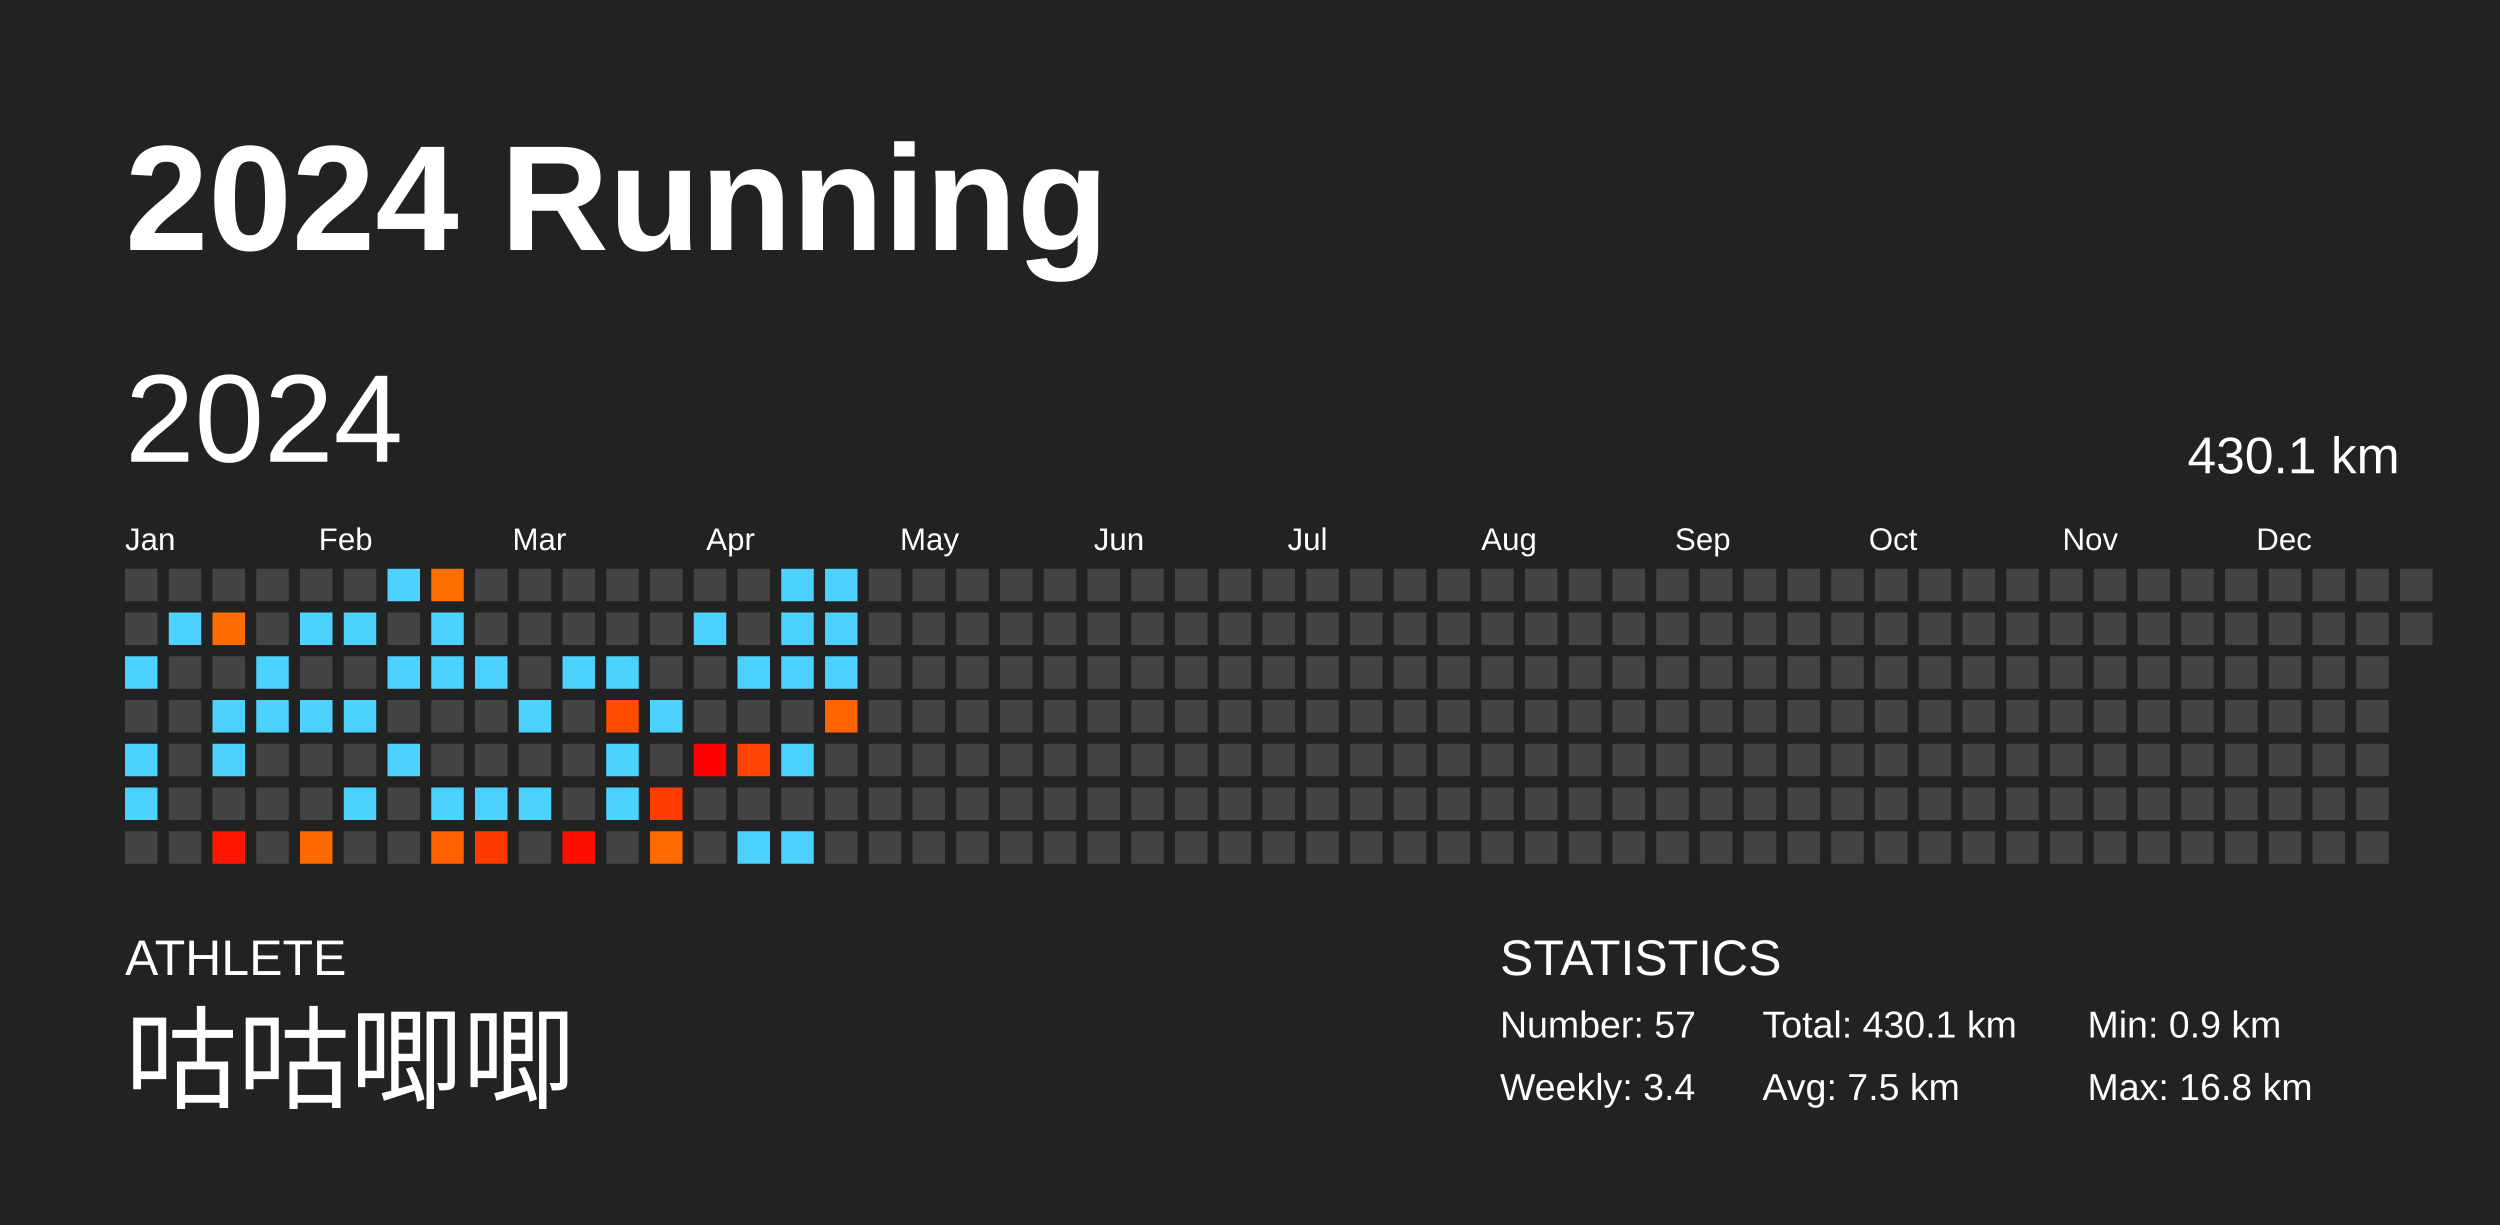
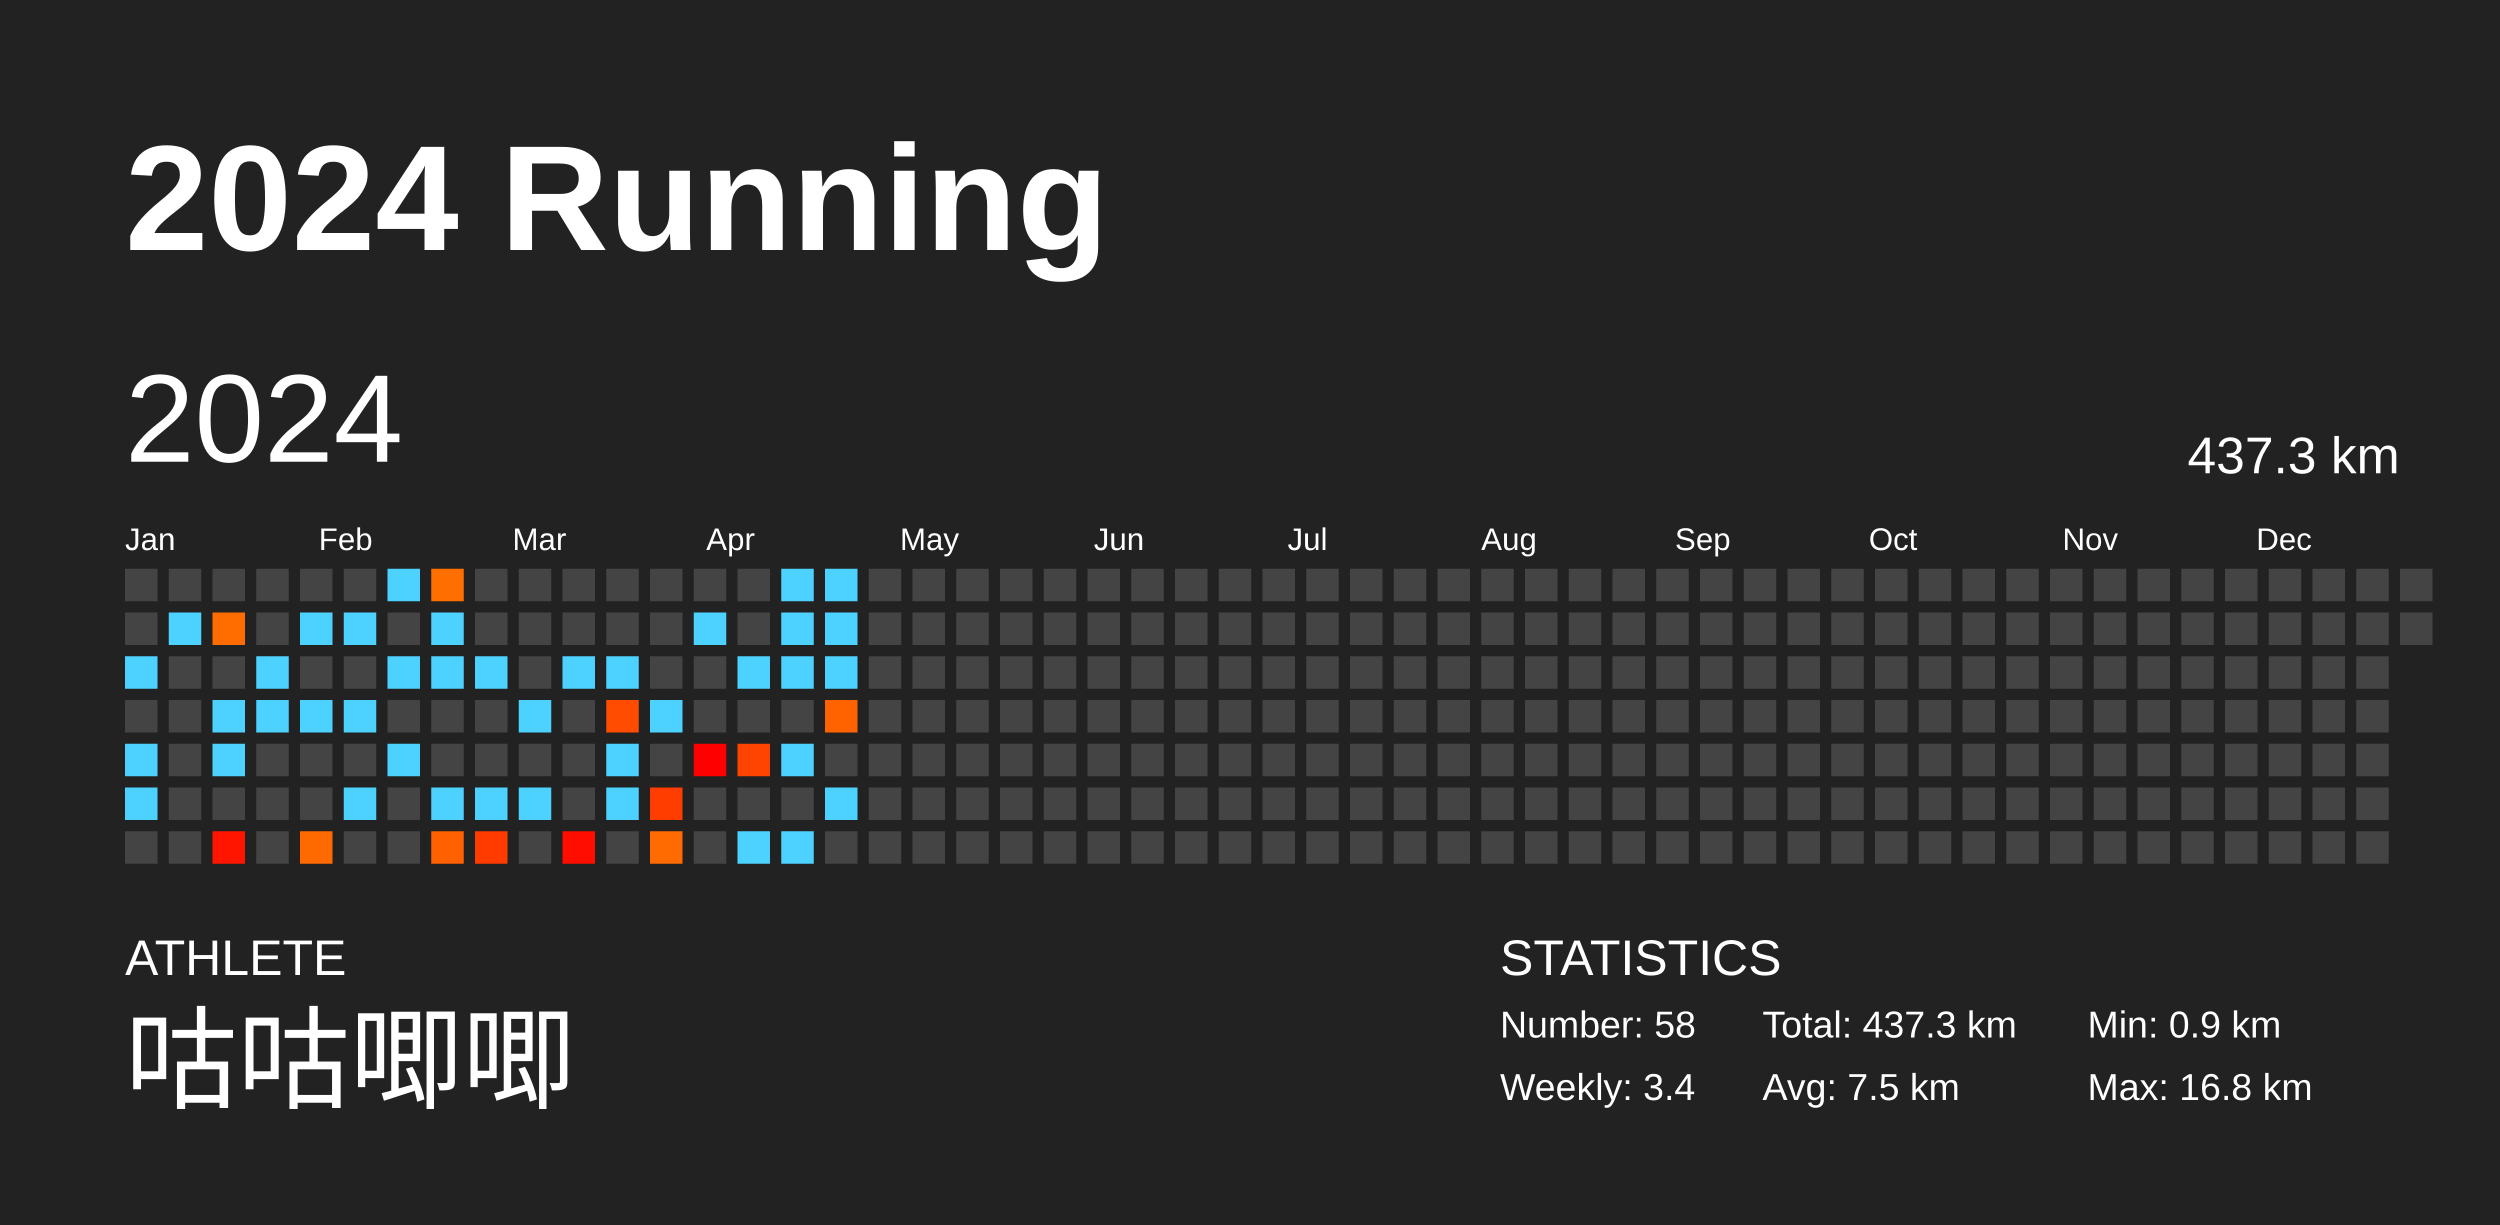
<svg xmlns="http://www.w3.org/2000/svg" baseProfile="full" height="98mm" version="1.1" viewBox="0,0,200,98" width="200mm">
  <defs />
  <rect fill="#222222" height="98" width="200" x="0" y="0" />
  <text fill="#FFFFFF" style="font-size:12px; font-family:Arial; font-weight:bold;" x="10" y="20">2024 Running</text>
  <text fill="#FFFFFF" style="font-size:4px; font-family:Arial" x="10" y="78">ATHLETE</text>
  <text fill="#FFFFFF" style="font-size:9px; font-family:Arial" x="10" y="88">咕咕唧唧</text>
  <text fill="#FFFFFF" style="font-size:4px; font-family:Arial" x="120" y="78">STATISTICS</text>
-   <text fill="#FFFFFF" style="font-size:3px; font-family:Arial" x="120" y="83">Number: 57</text>
+   <text fill="#FFFFFF" style="font-size:3px; font-family:Arial" x="120" y="83">Number: 58</text>
  <text fill="#FFFFFF" style="font-size:3px; font-family:Arial" x="120" y="88">Weekly: 3.4</text>
-   <text fill="#FFFFFF" style="font-size:3px; font-family:Arial" x="141" y="83">Total: 430.1 km</text>
+   <text fill="#FFFFFF" style="font-size:3px; font-family:Arial" x="141" y="83">Total: 437.3 km</text>
  <text fill="#FFFFFF" style="font-size:3px; font-family:Arial" x="141" y="88">Avg: 7.5 km</text>
  <text fill="#FFFFFF" style="font-size:3px; font-family:Arial" x="167" y="83">Min: 0.9 km</text>
  <text fill="#FFFFFF" style="font-size:3px; font-family:Arial" x="167" y="88">Max: 16.8 km</text>
  <text dominant-baseline="hanging" fill="#FFFFFF" style="font-size:10.0px; font-family:Arial;" x="10" y="30">2024</text>
-   <text dominant-baseline="hanging" fill="#FFFFFF" style="font-size:4.125px; font-family:Arial;" x="175" y="35">430.1 km</text>
+   <text dominant-baseline="hanging" fill="#FFFFFF" style="font-size:4.125px; font-family:Arial;" x="175" y="35">437.3 km</text>
  <text fill="#FFFFFF" style="font-size:2.5px; font-family:Arial" x="10.0" y="44">Jan</text>
  <text fill="#FFFFFF" style="font-size:2.5px; font-family:Arial" x="25.5" y="44">Feb</text>
  <text fill="#FFFFFF" style="font-size:2.5px; font-family:Arial" x="41.0" y="44">Mar</text>
  <text fill="#FFFFFF" style="font-size:2.5px; font-family:Arial" x="56.5" y="44">Apr</text>
  <text fill="#FFFFFF" style="font-size:2.5px; font-family:Arial" x="72.0" y="44">May</text>
  <text fill="#FFFFFF" style="font-size:2.5px; font-family:Arial" x="87.5" y="44">Jun</text>
  <text fill="#FFFFFF" style="font-size:2.5px; font-family:Arial" x="103.0" y="44">Jul</text>
  <text fill="#FFFFFF" style="font-size:2.5px; font-family:Arial" x="118.5" y="44">Aug</text>
  <text fill="#FFFFFF" style="font-size:2.5px; font-family:Arial" x="134.0" y="44">Sep</text>
  <text fill="#FFFFFF" style="font-size:2.5px; font-family:Arial" x="149.5" y="44">Oct</text>
  <text fill="#FFFFFF" style="font-size:2.5px; font-family:Arial" x="165.0" y="44">Nov</text>
  <text fill="#FFFFFF" style="font-size:2.5px; font-family:Arial" x="180.5" y="44">Dec</text>
  <rect fill="#444444" height="2.6" width="2.6" x="10.0" y="45.5" />
  <rect fill="#444444" height="2.6" width="2.6" x="10.0" y="49.0" />
  <rect fill="#4dd2ff" height="2.6" width="2.6" x="10.0" y="52.5" />
  <rect fill="#444444" height="2.6" width="2.6" x="10.0" y="56.0" />
  <rect fill="#4dd2ff" height="2.6" width="2.6" x="10.0" y="59.5" />
  <rect fill="#4dd2ff" height="2.6" width="2.6" x="10.0" y="63.0" />
  <rect fill="#444444" height="2.6" width="2.6" x="10.0" y="66.5" />
  <rect fill="#444444" height="2.6" width="2.6" x="13.5" y="45.5" />
  <rect fill="#4dd2ff" height="2.6" width="2.6" x="13.5" y="49.0" />
  <rect fill="#444444" height="2.6" width="2.6" x="13.5" y="52.5" />
  <rect fill="#444444" height="2.6" width="2.6" x="13.5" y="56.0" />
  <rect fill="#444444" height="2.6" width="2.6" x="13.5" y="59.5" />
  <rect fill="#444444" height="2.6" width="2.6" x="13.5" y="63.0" />
  <rect fill="#444444" height="2.6" width="2.6" x="13.5" y="66.5" />
  <rect fill="#444444" height="2.6" width="2.6" x="17.0" y="45.5" />
  <rect fill="#ff6c00" height="2.6" width="2.6" x="17.0" y="49.0" />
  <rect fill="#444444" height="2.6" width="2.6" x="17.0" y="52.5" />
  <rect fill="#4dd2ff" height="2.6" width="2.6" x="17.0" y="56.0" />
  <rect fill="#4dd2ff" height="2.6" width="2.6" x="17.0" y="59.5" />
  <rect fill="#444444" height="2.6" width="2.6" x="17.0" y="63.0" />
  <rect fill="#ff1500" height="2.6" width="2.6" x="17.0" y="66.5" />
  <rect fill="#444444" height="2.6" width="2.6" x="20.5" y="45.5" />
  <rect fill="#444444" height="2.6" width="2.6" x="20.5" y="49.0" />
  <rect fill="#4dd2ff" height="2.6" width="2.6" x="20.5" y="52.5" />
  <rect fill="#4dd2ff" height="2.6" width="2.6" x="20.5" y="56.0" />
  <rect fill="#444444" height="2.6" width="2.6" x="20.5" y="59.5" />
  <rect fill="#444444" height="2.6" width="2.6" x="20.5" y="63.0" />
  <rect fill="#444444" height="2.6" width="2.6" x="20.5" y="66.5" />
  <rect fill="#444444" height="2.6" width="2.6" x="24.0" y="45.5" />
  <rect fill="#4dd2ff" height="2.6" width="2.6" x="24.0" y="49.0" />
  <rect fill="#444444" height="2.6" width="2.6" x="24.0" y="52.5" />
  <rect fill="#4dd2ff" height="2.6" width="2.6" x="24.0" y="56.0" />
  <rect fill="#444444" height="2.6" width="2.6" x="24.0" y="59.5" />
  <rect fill="#444444" height="2.6" width="2.6" x="24.0" y="63.0" />
  <rect fill="#ff6a00" height="2.6" width="2.6" x="24.0" y="66.5" />
  <rect fill="#444444" height="2.6" width="2.6" x="27.5" y="45.5" />
  <rect fill="#4dd2ff" height="2.6" width="2.6" x="27.5" y="49.0" />
  <rect fill="#444444" height="2.6" width="2.6" x="27.5" y="52.5" />
  <rect fill="#4dd2ff" height="2.6" width="2.6" x="27.5" y="56.0" />
  <rect fill="#444444" height="2.6" width="2.6" x="27.5" y="59.5" />
  <rect fill="#4dd2ff" height="2.6" width="2.6" x="27.5" y="63.0" />
  <rect fill="#444444" height="2.6" width="2.6" x="27.5" y="66.5" />
  <rect fill="#4dd2ff" height="2.6" width="2.6" x="31.0" y="45.5" />
  <rect fill="#444444" height="2.6" width="2.6" x="31.0" y="49.0" />
  <rect fill="#4dd2ff" height="2.6" width="2.6" x="31.0" y="52.5" />
  <rect fill="#444444" height="2.6" width="2.6" x="31.0" y="56.0" />
  <rect fill="#4dd2ff" height="2.6" width="2.6" x="31.0" y="59.5" />
  <rect fill="#444444" height="2.6" width="2.6" x="31.0" y="63.0" />
  <rect fill="#444444" height="2.6" width="2.6" x="31.0" y="66.5" />
  <rect fill="#ff6f00" height="2.6" width="2.6" x="34.5" y="45.5" />
  <rect fill="#4dd2ff" height="2.6" width="2.6" x="34.5" y="49.0" />
  <rect fill="#4dd2ff" height="2.6" width="2.6" x="34.5" y="52.5" />
  <rect fill="#444444" height="2.6" width="2.6" x="34.5" y="56.0" />
  <rect fill="#444444" height="2.6" width="2.6" x="34.5" y="59.5" />
  <rect fill="#4dd2ff" height="2.6" width="2.6" x="34.5" y="63.0" />
  <rect fill="#ff6000" height="2.6" width="2.6" x="34.5" y="66.5" />
  <rect fill="#444444" height="2.6" width="2.6" x="38.0" y="45.5" />
  <rect fill="#444444" height="2.6" width="2.6" x="38.0" y="49.0" />
  <rect fill="#4dd2ff" height="2.6" width="2.6" x="38.0" y="52.5" />
  <rect fill="#444444" height="2.6" width="2.6" x="38.0" y="56.0" />
  <rect fill="#444444" height="2.6" width="2.6" x="38.0" y="59.5" />
  <rect fill="#4dd2ff" height="2.6" width="2.6" x="38.0" y="63.0" />
  <rect fill="#ff3b00" height="2.6" width="2.6" x="38.0" y="66.5" />
  <rect fill="#444444" height="2.6" width="2.6" x="41.5" y="45.5" />
  <rect fill="#444444" height="2.6" width="2.6" x="41.5" y="49.0" />
  <rect fill="#444444" height="2.6" width="2.6" x="41.5" y="52.5" />
  <rect fill="#4dd2ff" height="2.6" width="2.6" x="41.5" y="56.0" />
  <rect fill="#444444" height="2.6" width="2.6" x="41.5" y="59.5" />
  <rect fill="#4dd2ff" height="2.6" width="2.6" x="41.5" y="63.0" />
  <rect fill="#444444" height="2.6" width="2.6" x="41.5" y="66.5" />
  <rect fill="#444444" height="2.6" width="2.6" x="45.0" y="45.5" />
  <rect fill="#444444" height="2.6" width="2.6" x="45.0" y="49.0" />
  <rect fill="#4dd2ff" height="2.6" width="2.6" x="45.0" y="52.5" />
  <rect fill="#444444" height="2.6" width="2.6" x="45.0" y="56.0" />
  <rect fill="#444444" height="2.6" width="2.6" x="45.0" y="59.5" />
  <rect fill="#444444" height="2.6" width="2.6" x="45.0" y="63.0" />
  <rect fill="#ff0e00" height="2.6" width="2.6" x="45.0" y="66.5" />
  <rect fill="#444444" height="2.6" width="2.6" x="48.5" y="45.5" />
  <rect fill="#444444" height="2.6" width="2.6" x="48.5" y="49.0" />
  <rect fill="#4dd2ff" height="2.6" width="2.6" x="48.5" y="52.5" />
  <rect fill="#ff4c00" height="2.6" width="2.6" x="48.5" y="56.0" />
  <rect fill="#4dd2ff" height="2.6" width="2.6" x="48.5" y="59.5" />
  <rect fill="#4dd2ff" height="2.6" width="2.6" x="48.5" y="63.0" />
  <rect fill="#444444" height="2.6" width="2.6" x="48.5" y="66.5" />
  <rect fill="#444444" height="2.6" width="2.6" x="52.0" y="45.5" />
  <rect fill="#444444" height="2.6" width="2.6" x="52.0" y="49.0" />
  <rect fill="#444444" height="2.6" width="2.6" x="52.0" y="52.5" />
  <rect fill="#4dd2ff" height="2.6" width="2.6" x="52.0" y="56.0" />
  <rect fill="#444444" height="2.6" width="2.6" x="52.0" y="59.5" />
  <rect fill="#ff3d00" height="2.6" width="2.6" x="52.0" y="63.0" />
  <rect fill="#ff6b00" height="2.6" width="2.6" x="52.0" y="66.5" />
  <rect fill="#444444" height="2.6" width="2.6" x="55.5" y="45.5" />
  <rect fill="#4dd2ff" height="2.6" width="2.6" x="55.5" y="49.0" />
  <rect fill="#444444" height="2.6" width="2.6" x="55.5" y="52.5" />
  <rect fill="#444444" height="2.6" width="2.6" x="55.5" y="56.0" />
  <rect fill="#ff0000" height="2.6" width="2.6" x="55.5" y="59.5" />
  <rect fill="#444444" height="2.6" width="2.6" x="55.5" y="63.0" />
  <rect fill="#444444" height="2.6" width="2.6" x="55.5" y="66.5" />
  <rect fill="#444444" height="2.6" width="2.6" x="59.0" y="45.5" />
  <rect fill="#444444" height="2.6" width="2.6" x="59.0" y="49.0" />
  <rect fill="#4dd2ff" height="2.6" width="2.6" x="59.0" y="52.5" />
  <rect fill="#444444" height="2.6" width="2.6" x="59.0" y="56.0" />
  <rect fill="#ff4300" height="2.6" width="2.6" x="59.0" y="59.5" />
  <rect fill="#444444" height="2.6" width="2.6" x="59.0" y="63.0" />
  <rect fill="#4dd2ff" height="2.6" width="2.6" x="59.0" y="66.5" />
  <rect fill="#4dd2ff" height="2.6" width="2.6" x="62.5" y="45.5" />
  <rect fill="#4dd2ff" height="2.6" width="2.6" x="62.5" y="49.0" />
  <rect fill="#4dd2ff" height="2.6" width="2.6" x="62.5" y="52.5" />
  <rect fill="#444444" height="2.6" width="2.6" x="62.5" y="56.0" />
  <rect fill="#4dd2ff" height="2.6" width="2.6" x="62.5" y="59.5" />
  <rect fill="#444444" height="2.6" width="2.6" x="62.5" y="63.0" />
  <rect fill="#4dd2ff" height="2.6" width="2.6" x="62.5" y="66.5" />
  <rect fill="#4dd2ff" height="2.6" width="2.6" x="66.0" y="45.5" />
  <rect fill="#4dd2ff" height="2.6" width="2.6" x="66.0" y="49.0" />
  <rect fill="#4dd2ff" height="2.6" width="2.6" x="66.0" y="52.5" />
  <rect fill="#ff6300" height="2.6" width="2.6" x="66.0" y="56.0" />
  <rect fill="#444444" height="2.6" width="2.6" x="66.0" y="59.5" />
-   <rect fill="#444444" height="2.6" width="2.6" x="66.0" y="63.0" />
+   <rect fill="#4dd2ff" height="2.6" width="2.6" x="66.0" y="63.0" />
  <rect fill="#444444" height="2.6" width="2.6" x="66.0" y="66.5" />
  <rect fill="#444444" height="2.6" width="2.6" x="69.5" y="45.5" />
  <rect fill="#444444" height="2.6" width="2.6" x="69.5" y="49.0" />
  <rect fill="#444444" height="2.6" width="2.6" x="69.5" y="52.5" />
  <rect fill="#444444" height="2.6" width="2.6" x="69.5" y="56.0" />
  <rect fill="#444444" height="2.6" width="2.6" x="69.5" y="59.5" />
  <rect fill="#444444" height="2.6" width="2.6" x="69.5" y="63.0" />
  <rect fill="#444444" height="2.6" width="2.6" x="69.5" y="66.5" />
  <rect fill="#444444" height="2.6" width="2.6" x="73.0" y="45.5" />
  <rect fill="#444444" height="2.6" width="2.6" x="73.0" y="49.0" />
  <rect fill="#444444" height="2.6" width="2.6" x="73.0" y="52.5" />
  <rect fill="#444444" height="2.6" width="2.6" x="73.0" y="56.0" />
  <rect fill="#444444" height="2.6" width="2.6" x="73.0" y="59.5" />
  <rect fill="#444444" height="2.6" width="2.6" x="73.0" y="63.0" />
  <rect fill="#444444" height="2.6" width="2.6" x="73.0" y="66.5" />
  <rect fill="#444444" height="2.6" width="2.6" x="76.5" y="45.5" />
  <rect fill="#444444" height="2.6" width="2.6" x="76.5" y="49.0" />
  <rect fill="#444444" height="2.6" width="2.6" x="76.5" y="52.5" />
  <rect fill="#444444" height="2.6" width="2.6" x="76.5" y="56.0" />
  <rect fill="#444444" height="2.6" width="2.6" x="76.5" y="59.5" />
  <rect fill="#444444" height="2.6" width="2.6" x="76.5" y="63.0" />
  <rect fill="#444444" height="2.6" width="2.6" x="76.5" y="66.5" />
  <rect fill="#444444" height="2.6" width="2.6" x="80.0" y="45.5" />
  <rect fill="#444444" height="2.6" width="2.6" x="80.0" y="49.0" />
  <rect fill="#444444" height="2.6" width="2.6" x="80.0" y="52.5" />
  <rect fill="#444444" height="2.6" width="2.6" x="80.0" y="56.0" />
  <rect fill="#444444" height="2.6" width="2.6" x="80.0" y="59.5" />
  <rect fill="#444444" height="2.6" width="2.6" x="80.0" y="63.0" />
  <rect fill="#444444" height="2.6" width="2.6" x="80.0" y="66.5" />
  <rect fill="#444444" height="2.6" width="2.6" x="83.5" y="45.5" />
  <rect fill="#444444" height="2.6" width="2.6" x="83.5" y="49.0" />
  <rect fill="#444444" height="2.6" width="2.6" x="83.5" y="52.5" />
  <rect fill="#444444" height="2.6" width="2.6" x="83.5" y="56.0" />
  <rect fill="#444444" height="2.6" width="2.6" x="83.5" y="59.5" />
  <rect fill="#444444" height="2.6" width="2.6" x="83.5" y="63.0" />
  <rect fill="#444444" height="2.6" width="2.6" x="83.5" y="66.5" />
  <rect fill="#444444" height="2.6" width="2.6" x="87.0" y="45.5" />
  <rect fill="#444444" height="2.6" width="2.6" x="87.0" y="49.0" />
  <rect fill="#444444" height="2.6" width="2.6" x="87.0" y="52.5" />
  <rect fill="#444444" height="2.6" width="2.6" x="87.0" y="56.0" />
  <rect fill="#444444" height="2.6" width="2.6" x="87.0" y="59.5" />
  <rect fill="#444444" height="2.6" width="2.6" x="87.0" y="63.0" />
  <rect fill="#444444" height="2.6" width="2.6" x="87.0" y="66.5" />
  <rect fill="#444444" height="2.6" width="2.6" x="90.5" y="45.5" />
  <rect fill="#444444" height="2.6" width="2.6" x="90.5" y="49.0" />
  <rect fill="#444444" height="2.6" width="2.6" x="90.5" y="52.5" />
  <rect fill="#444444" height="2.6" width="2.6" x="90.5" y="56.0" />
  <rect fill="#444444" height="2.6" width="2.6" x="90.5" y="59.5" />
  <rect fill="#444444" height="2.6" width="2.6" x="90.5" y="63.0" />
  <rect fill="#444444" height="2.6" width="2.6" x="90.5" y="66.5" />
  <rect fill="#444444" height="2.6" width="2.6" x="94.0" y="45.5" />
  <rect fill="#444444" height="2.6" width="2.6" x="94.0" y="49.0" />
  <rect fill="#444444" height="2.6" width="2.6" x="94.0" y="52.5" />
  <rect fill="#444444" height="2.6" width="2.6" x="94.0" y="56.0" />
  <rect fill="#444444" height="2.6" width="2.6" x="94.0" y="59.5" />
  <rect fill="#444444" height="2.6" width="2.6" x="94.0" y="63.0" />
  <rect fill="#444444" height="2.6" width="2.6" x="94.0" y="66.5" />
  <rect fill="#444444" height="2.6" width="2.6" x="97.5" y="45.5" />
  <rect fill="#444444" height="2.6" width="2.6" x="97.5" y="49.0" />
  <rect fill="#444444" height="2.6" width="2.6" x="97.5" y="52.5" />
  <rect fill="#444444" height="2.6" width="2.6" x="97.5" y="56.0" />
  <rect fill="#444444" height="2.6" width="2.6" x="97.5" y="59.5" />
  <rect fill="#444444" height="2.6" width="2.6" x="97.5" y="63.0" />
  <rect fill="#444444" height="2.6" width="2.6" x="97.5" y="66.5" />
  <rect fill="#444444" height="2.6" width="2.6" x="101.0" y="45.5" />
  <rect fill="#444444" height="2.6" width="2.6" x="101.0" y="49.0" />
  <rect fill="#444444" height="2.6" width="2.6" x="101.0" y="52.5" />
  <rect fill="#444444" height="2.6" width="2.6" x="101.0" y="56.0" />
  <rect fill="#444444" height="2.6" width="2.6" x="101.0" y="59.5" />
  <rect fill="#444444" height="2.6" width="2.6" x="101.0" y="63.0" />
  <rect fill="#444444" height="2.6" width="2.6" x="101.0" y="66.5" />
  <rect fill="#444444" height="2.6" width="2.6" x="104.5" y="45.5" />
  <rect fill="#444444" height="2.6" width="2.6" x="104.5" y="49.0" />
  <rect fill="#444444" height="2.6" width="2.6" x="104.5" y="52.5" />
  <rect fill="#444444" height="2.6" width="2.6" x="104.5" y="56.0" />
  <rect fill="#444444" height="2.6" width="2.6" x="104.5" y="59.5" />
  <rect fill="#444444" height="2.6" width="2.6" x="104.5" y="63.0" />
  <rect fill="#444444" height="2.6" width="2.6" x="104.5" y="66.5" />
  <rect fill="#444444" height="2.6" width="2.6" x="108.0" y="45.5" />
  <rect fill="#444444" height="2.6" width="2.6" x="108.0" y="49.0" />
  <rect fill="#444444" height="2.6" width="2.6" x="108.0" y="52.5" />
  <rect fill="#444444" height="2.6" width="2.6" x="108.0" y="56.0" />
  <rect fill="#444444" height="2.6" width="2.6" x="108.0" y="59.5" />
  <rect fill="#444444" height="2.6" width="2.6" x="108.0" y="63.0" />
  <rect fill="#444444" height="2.6" width="2.6" x="108.0" y="66.5" />
  <rect fill="#444444" height="2.6" width="2.6" x="111.5" y="45.5" />
  <rect fill="#444444" height="2.6" width="2.6" x="111.5" y="49.0" />
  <rect fill="#444444" height="2.6" width="2.6" x="111.5" y="52.5" />
  <rect fill="#444444" height="2.6" width="2.6" x="111.5" y="56.0" />
  <rect fill="#444444" height="2.6" width="2.6" x="111.5" y="59.5" />
  <rect fill="#444444" height="2.6" width="2.6" x="111.5" y="63.0" />
  <rect fill="#444444" height="2.6" width="2.6" x="111.5" y="66.5" />
  <rect fill="#444444" height="2.6" width="2.6" x="115.0" y="45.5" />
  <rect fill="#444444" height="2.6" width="2.6" x="115.0" y="49.0" />
  <rect fill="#444444" height="2.6" width="2.6" x="115.0" y="52.5" />
  <rect fill="#444444" height="2.6" width="2.6" x="115.0" y="56.0" />
  <rect fill="#444444" height="2.6" width="2.6" x="115.0" y="59.5" />
  <rect fill="#444444" height="2.6" width="2.6" x="115.0" y="63.0" />
  <rect fill="#444444" height="2.6" width="2.6" x="115.0" y="66.5" />
  <rect fill="#444444" height="2.6" width="2.6" x="118.5" y="45.5" />
  <rect fill="#444444" height="2.6" width="2.6" x="118.5" y="49.0" />
  <rect fill="#444444" height="2.6" width="2.6" x="118.5" y="52.5" />
  <rect fill="#444444" height="2.6" width="2.6" x="118.5" y="56.0" />
  <rect fill="#444444" height="2.6" width="2.6" x="118.5" y="59.5" />
  <rect fill="#444444" height="2.6" width="2.6" x="118.5" y="63.0" />
  <rect fill="#444444" height="2.6" width="2.6" x="118.5" y="66.5" />
  <rect fill="#444444" height="2.6" width="2.6" x="122.0" y="45.5" />
  <rect fill="#444444" height="2.6" width="2.6" x="122.0" y="49.0" />
  <rect fill="#444444" height="2.6" width="2.6" x="122.0" y="52.5" />
  <rect fill="#444444" height="2.6" width="2.6" x="122.0" y="56.0" />
  <rect fill="#444444" height="2.6" width="2.6" x="122.0" y="59.5" />
  <rect fill="#444444" height="2.6" width="2.6" x="122.0" y="63.0" />
  <rect fill="#444444" height="2.6" width="2.6" x="122.0" y="66.5" />
  <rect fill="#444444" height="2.6" width="2.6" x="125.5" y="45.5" />
  <rect fill="#444444" height="2.6" width="2.6" x="125.5" y="49.0" />
  <rect fill="#444444" height="2.6" width="2.6" x="125.5" y="52.5" />
  <rect fill="#444444" height="2.6" width="2.6" x="125.5" y="56.0" />
  <rect fill="#444444" height="2.6" width="2.6" x="125.5" y="59.5" />
  <rect fill="#444444" height="2.6" width="2.6" x="125.5" y="63.0" />
  <rect fill="#444444" height="2.6" width="2.6" x="125.5" y="66.5" />
  <rect fill="#444444" height="2.6" width="2.6" x="129.0" y="45.5" />
  <rect fill="#444444" height="2.6" width="2.6" x="129.0" y="49.0" />
  <rect fill="#444444" height="2.6" width="2.6" x="129.0" y="52.5" />
  <rect fill="#444444" height="2.6" width="2.6" x="129.0" y="56.0" />
  <rect fill="#444444" height="2.6" width="2.6" x="129.0" y="59.5" />
  <rect fill="#444444" height="2.6" width="2.6" x="129.0" y="63.0" />
  <rect fill="#444444" height="2.6" width="2.6" x="129.0" y="66.5" />
  <rect fill="#444444" height="2.6" width="2.6" x="132.5" y="45.5" />
  <rect fill="#444444" height="2.6" width="2.6" x="132.5" y="49.0" />
  <rect fill="#444444" height="2.6" width="2.6" x="132.5" y="52.5" />
  <rect fill="#444444" height="2.6" width="2.6" x="132.5" y="56.0" />
  <rect fill="#444444" height="2.6" width="2.6" x="132.5" y="59.5" />
  <rect fill="#444444" height="2.6" width="2.6" x="132.5" y="63.0" />
  <rect fill="#444444" height="2.6" width="2.6" x="132.5" y="66.5" />
  <rect fill="#444444" height="2.6" width="2.6" x="136.0" y="45.5" />
  <rect fill="#444444" height="2.6" width="2.6" x="136.0" y="49.0" />
  <rect fill="#444444" height="2.6" width="2.6" x="136.0" y="52.5" />
  <rect fill="#444444" height="2.6" width="2.6" x="136.0" y="56.0" />
  <rect fill="#444444" height="2.6" width="2.6" x="136.0" y="59.5" />
  <rect fill="#444444" height="2.6" width="2.6" x="136.0" y="63.0" />
  <rect fill="#444444" height="2.6" width="2.6" x="136.0" y="66.5" />
  <rect fill="#444444" height="2.6" width="2.6" x="139.5" y="45.5" />
  <rect fill="#444444" height="2.6" width="2.6" x="139.5" y="49.0" />
  <rect fill="#444444" height="2.6" width="2.6" x="139.5" y="52.5" />
  <rect fill="#444444" height="2.6" width="2.6" x="139.5" y="56.0" />
  <rect fill="#444444" height="2.6" width="2.6" x="139.5" y="59.5" />
  <rect fill="#444444" height="2.6" width="2.6" x="139.5" y="63.0" />
  <rect fill="#444444" height="2.6" width="2.6" x="139.5" y="66.5" />
  <rect fill="#444444" height="2.6" width="2.6" x="143.0" y="45.5" />
  <rect fill="#444444" height="2.6" width="2.6" x="143.0" y="49.0" />
  <rect fill="#444444" height="2.6" width="2.6" x="143.0" y="52.5" />
  <rect fill="#444444" height="2.6" width="2.6" x="143.0" y="56.0" />
  <rect fill="#444444" height="2.6" width="2.6" x="143.0" y="59.5" />
  <rect fill="#444444" height="2.6" width="2.6" x="143.0" y="63.0" />
  <rect fill="#444444" height="2.6" width="2.6" x="143.0" y="66.5" />
  <rect fill="#444444" height="2.6" width="2.6" x="146.5" y="45.5" />
  <rect fill="#444444" height="2.6" width="2.6" x="146.5" y="49.0" />
  <rect fill="#444444" height="2.6" width="2.6" x="146.5" y="52.5" />
  <rect fill="#444444" height="2.6" width="2.6" x="146.5" y="56.0" />
  <rect fill="#444444" height="2.6" width="2.6" x="146.5" y="59.5" />
  <rect fill="#444444" height="2.6" width="2.6" x="146.5" y="63.0" />
  <rect fill="#444444" height="2.6" width="2.6" x="146.5" y="66.5" />
  <rect fill="#444444" height="2.6" width="2.6" x="150.0" y="45.5" />
  <rect fill="#444444" height="2.6" width="2.6" x="150.0" y="49.0" />
  <rect fill="#444444" height="2.6" width="2.6" x="150.0" y="52.5" />
  <rect fill="#444444" height="2.6" width="2.6" x="150.0" y="56.0" />
  <rect fill="#444444" height="2.6" width="2.6" x="150.0" y="59.5" />
  <rect fill="#444444" height="2.6" width="2.6" x="150.0" y="63.0" />
  <rect fill="#444444" height="2.6" width="2.6" x="150.0" y="66.5" />
  <rect fill="#444444" height="2.6" width="2.6" x="153.5" y="45.5" />
  <rect fill="#444444" height="2.6" width="2.6" x="153.5" y="49.0" />
  <rect fill="#444444" height="2.6" width="2.6" x="153.5" y="52.5" />
  <rect fill="#444444" height="2.6" width="2.6" x="153.5" y="56.0" />
  <rect fill="#444444" height="2.6" width="2.6" x="153.5" y="59.5" />
  <rect fill="#444444" height="2.6" width="2.6" x="153.5" y="63.0" />
  <rect fill="#444444" height="2.6" width="2.6" x="153.5" y="66.5" />
  <rect fill="#444444" height="2.6" width="2.6" x="157.0" y="45.5" />
  <rect fill="#444444" height="2.6" width="2.6" x="157.0" y="49.0" />
  <rect fill="#444444" height="2.6" width="2.6" x="157.0" y="52.5" />
  <rect fill="#444444" height="2.6" width="2.6" x="157.0" y="56.0" />
  <rect fill="#444444" height="2.6" width="2.6" x="157.0" y="59.5" />
  <rect fill="#444444" height="2.6" width="2.6" x="157.0" y="63.0" />
  <rect fill="#444444" height="2.6" width="2.6" x="157.0" y="66.5" />
  <rect fill="#444444" height="2.6" width="2.6" x="160.5" y="45.5" />
  <rect fill="#444444" height="2.6" width="2.6" x="160.5" y="49.0" />
  <rect fill="#444444" height="2.6" width="2.6" x="160.5" y="52.5" />
  <rect fill="#444444" height="2.6" width="2.6" x="160.5" y="56.0" />
  <rect fill="#444444" height="2.6" width="2.6" x="160.5" y="59.5" />
  <rect fill="#444444" height="2.6" width="2.6" x="160.5" y="63.0" />
  <rect fill="#444444" height="2.6" width="2.6" x="160.5" y="66.5" />
  <rect fill="#444444" height="2.6" width="2.6" x="164.0" y="45.5" />
  <rect fill="#444444" height="2.6" width="2.6" x="164.0" y="49.0" />
  <rect fill="#444444" height="2.6" width="2.6" x="164.0" y="52.5" />
  <rect fill="#444444" height="2.6" width="2.6" x="164.0" y="56.0" />
  <rect fill="#444444" height="2.6" width="2.6" x="164.0" y="59.5" />
  <rect fill="#444444" height="2.6" width="2.6" x="164.0" y="63.0" />
  <rect fill="#444444" height="2.6" width="2.6" x="164.0" y="66.5" />
  <rect fill="#444444" height="2.6" width="2.6" x="167.5" y="45.5" />
  <rect fill="#444444" height="2.6" width="2.6" x="167.5" y="49.0" />
  <rect fill="#444444" height="2.6" width="2.6" x="167.5" y="52.5" />
  <rect fill="#444444" height="2.6" width="2.6" x="167.5" y="56.0" />
  <rect fill="#444444" height="2.6" width="2.6" x="167.5" y="59.5" />
  <rect fill="#444444" height="2.6" width="2.6" x="167.5" y="63.0" />
  <rect fill="#444444" height="2.6" width="2.6" x="167.5" y="66.5" />
  <rect fill="#444444" height="2.6" width="2.6" x="171.0" y="45.5" />
  <rect fill="#444444" height="2.6" width="2.6" x="171.0" y="49.0" />
  <rect fill="#444444" height="2.6" width="2.6" x="171.0" y="52.5" />
  <rect fill="#444444" height="2.6" width="2.6" x="171.0" y="56.0" />
  <rect fill="#444444" height="2.6" width="2.6" x="171.0" y="59.5" />
  <rect fill="#444444" height="2.6" width="2.6" x="171.0" y="63.0" />
  <rect fill="#444444" height="2.6" width="2.6" x="171.0" y="66.5" />
  <rect fill="#444444" height="2.6" width="2.6" x="174.5" y="45.5" />
  <rect fill="#444444" height="2.6" width="2.6" x="174.5" y="49.0" />
  <rect fill="#444444" height="2.6" width="2.6" x="174.5" y="52.5" />
  <rect fill="#444444" height="2.6" width="2.6" x="174.5" y="56.0" />
  <rect fill="#444444" height="2.6" width="2.6" x="174.5" y="59.5" />
  <rect fill="#444444" height="2.6" width="2.6" x="174.5" y="63.0" />
  <rect fill="#444444" height="2.6" width="2.6" x="174.5" y="66.5" />
  <rect fill="#444444" height="2.6" width="2.6" x="178.0" y="45.5" />
  <rect fill="#444444" height="2.6" width="2.6" x="178.0" y="49.0" />
  <rect fill="#444444" height="2.6" width="2.6" x="178.0" y="52.5" />
  <rect fill="#444444" height="2.6" width="2.6" x="178.0" y="56.0" />
  <rect fill="#444444" height="2.6" width="2.6" x="178.0" y="59.5" />
  <rect fill="#444444" height="2.6" width="2.6" x="178.0" y="63.0" />
  <rect fill="#444444" height="2.6" width="2.6" x="178.0" y="66.5" />
  <rect fill="#444444" height="2.6" width="2.6" x="181.5" y="45.5" />
  <rect fill="#444444" height="2.6" width="2.6" x="181.5" y="49.0" />
  <rect fill="#444444" height="2.6" width="2.6" x="181.5" y="52.5" />
  <rect fill="#444444" height="2.6" width="2.6" x="181.5" y="56.0" />
  <rect fill="#444444" height="2.6" width="2.6" x="181.5" y="59.5" />
  <rect fill="#444444" height="2.6" width="2.6" x="181.5" y="63.0" />
  <rect fill="#444444" height="2.6" width="2.6" x="181.5" y="66.5" />
  <rect fill="#444444" height="2.6" width="2.6" x="185.0" y="45.5" />
  <rect fill="#444444" height="2.6" width="2.6" x="185.0" y="49.0" />
  <rect fill="#444444" height="2.6" width="2.6" x="185.0" y="52.5" />
  <rect fill="#444444" height="2.6" width="2.6" x="185.0" y="56.0" />
  <rect fill="#444444" height="2.6" width="2.6" x="185.0" y="59.5" />
  <rect fill="#444444" height="2.6" width="2.6" x="185.0" y="63.0" />
  <rect fill="#444444" height="2.6" width="2.6" x="185.0" y="66.5" />
  <rect fill="#444444" height="2.6" width="2.6" x="188.5" y="45.5" />
  <rect fill="#444444" height="2.6" width="2.6" x="188.5" y="49.0" />
  <rect fill="#444444" height="2.6" width="2.6" x="188.5" y="52.5" />
  <rect fill="#444444" height="2.6" width="2.6" x="188.5" y="56.0" />
  <rect fill="#444444" height="2.6" width="2.6" x="188.5" y="59.5" />
  <rect fill="#444444" height="2.6" width="2.6" x="188.5" y="63.0" />
  <rect fill="#444444" height="2.6" width="2.6" x="188.5" y="66.5" />
  <rect fill="#444444" height="2.6" width="2.6" x="192.0" y="45.5" />
  <rect fill="#444444" height="2.6" width="2.6" x="192.0" y="49.0" />
</svg>
